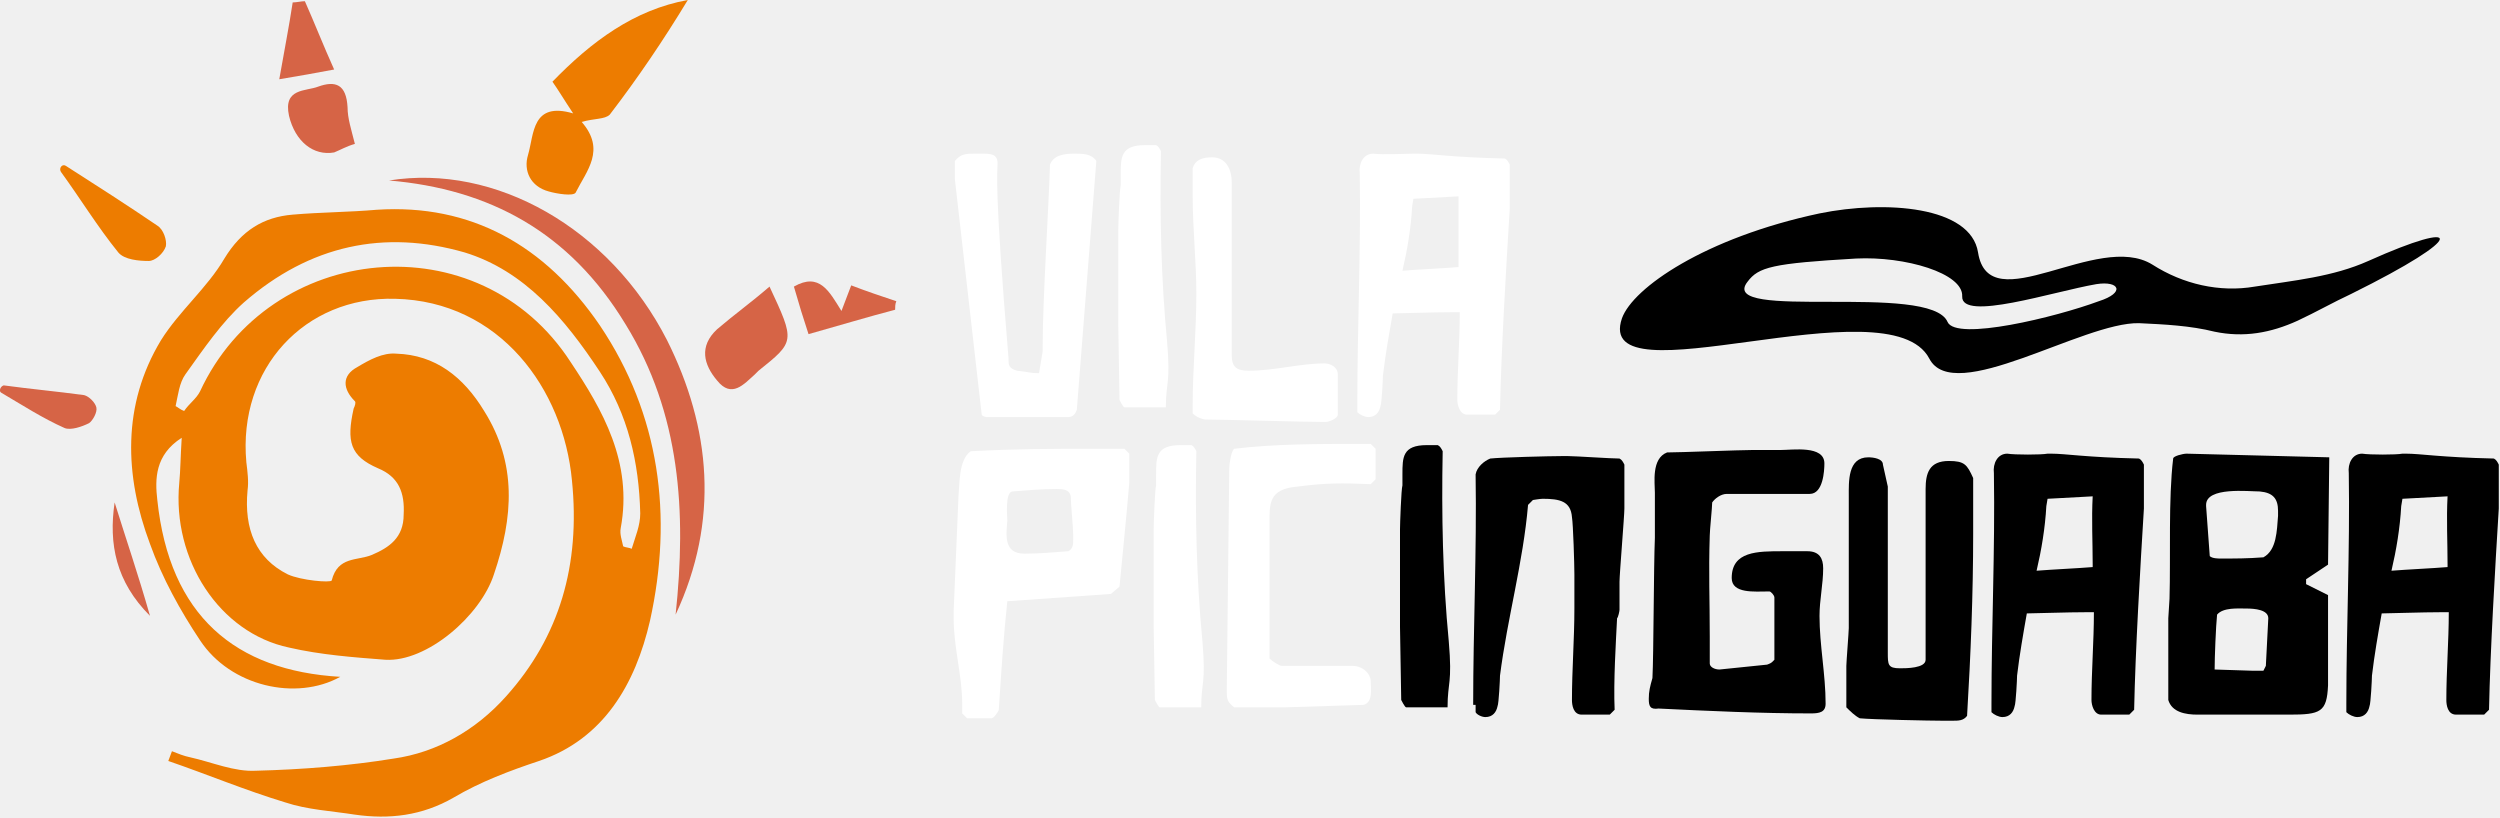
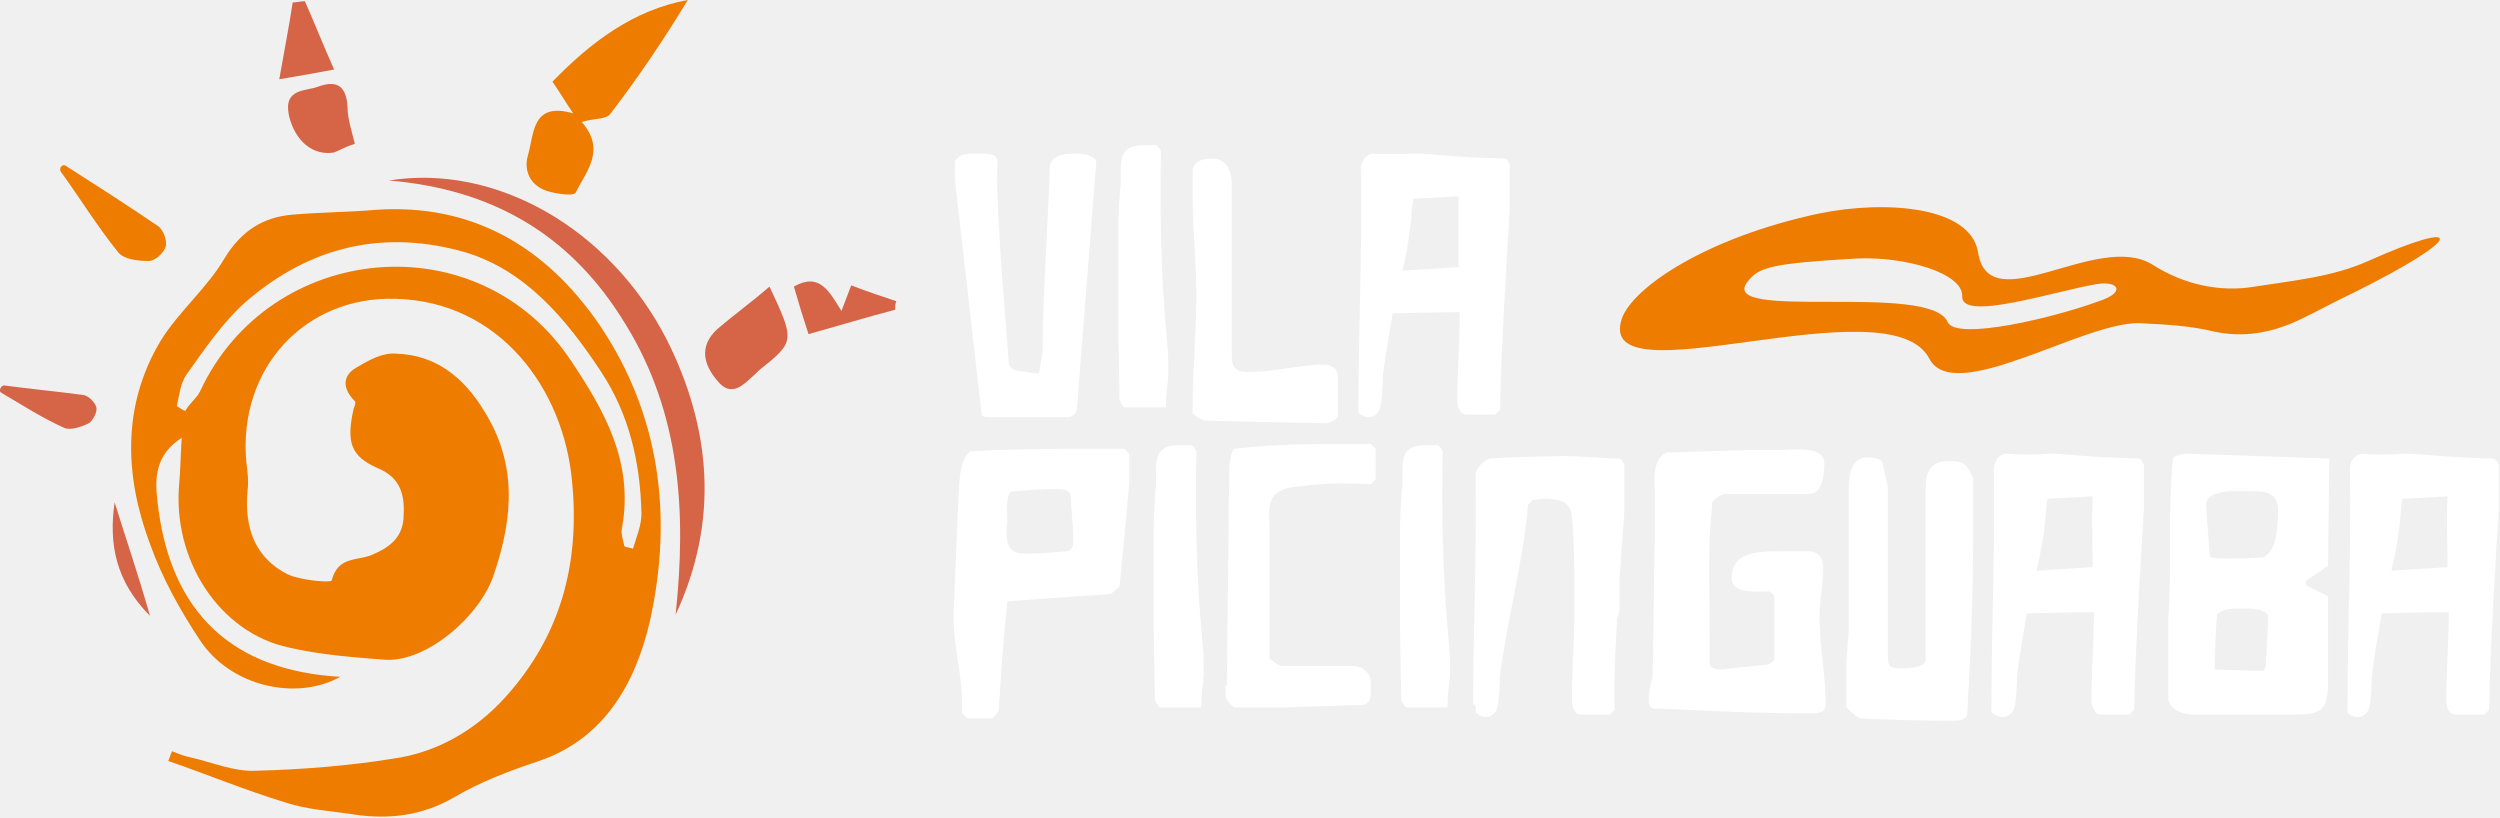
- <svg xmlns="http://www.w3.org/2000/svg" xmlns:xlink="http://www.w3.org/1999/xlink" version="1.1" x="0px" y="0px" viewBox="-857 -3 205 67" style="enable-background:new -857 -3 205 67;" xml:space="preserve">
-   <style type="text/css">
- 	.st0{clip-path:url(#SVGID_2_);}
- 	.st1{fill:#ED7C00;}
- 	.st2{fill:#D66446;}
- 	.st3{fill:#FFFFFF;}
- </style>
+ <svg xmlns="http://www.w3.org/2000/svg" xmlns:xlink="http://www.w3.org/1999/xlink" version="1.0" id="Camada_1" x="0px" y="0px" viewBox="-857 -9 205 67" enable-background="new -857 -9 205 67" xml:space="preserve">
  <g>
-     <g>
-       <defs>
-         <rect x="-857" y="-3" width="205" height="67" />
-       </defs>
-       <clipPath>
-         <use xlink:href="#SVGID_1_" style="overflow:visible;" />
-       </clipPath>
-       <g class="st0">
-         <path class="st1" d="M-840.6,49.5c-1.6-2.4-3.1-5.1-4.1-7.9c-2.1-5.6-2.3-11.4,0.9-16.7c1.5-2.4,3.8-4.3,5.2-6.7     c1.4-2.3,3.2-3.4,5.6-3.6c2.3-0.2,4.6-0.2,6.9-0.4c7.7-0.5,13.8,2.9,18.3,9.5c4.9,7.3,6,15.6,4.1,24.2c-1.2,5.2-3.8,9.7-9.1,11.5     c-2.4,0.8-4.8,1.7-7,3c-2.6,1.5-5.3,1.8-8.1,1.4c-1.9-0.3-3.9-0.4-5.7-1c-3.3-1-6.4-2.3-9.6-3.4c0.1-0.3,0.2-0.5,0.3-0.8     c0.5,0.2,1,0.4,1.5,0.5c1.8,0.4,3.6,1.2,5.4,1.1c3.8-0.1,7.6-0.4,11.3-1c3.5-0.5,6.7-2.3,9.2-5.1c4.4-4.9,6.1-10.8,5.4-17.7     c-0.7-7.5-5.9-14.7-14.5-14.9c-7.4-0.2-12.9,5.7-12.2,13.4c0.1,0.8,0.2,1.6,0.1,2.3c-0.3,3.2,0.7,5.6,3.3,6.9     c1.1,0.5,3.5,0.7,3.6,0.5c0.5-2,2.1-1.6,3.3-2.1c1.4-0.6,2.6-1.4,2.6-3.3c0.1-1.8-0.4-3.1-2.1-3.8c-2.3-1-2.6-2.2-2-4.9     c0.1-0.2,0.2-0.5,0.1-0.6c-1-1-1.1-2.1,0.2-2.8c1-0.6,2.1-1.2,3.2-1.1c3.2,0.1,5.5,1.9,7.2,4.7c2.7,4.3,2.4,8.7,0.8,13.4     c-1.1,3.4-5.5,7.2-8.9,7c-2.6-0.2-5.3-0.4-7.9-1c-5.7-1.2-9.6-7.2-9-13.5c0.1-1.1,0.1-2.1,0.2-3.7c-2.2,1.4-2.2,3.4-2,5.1     c1,9.5,6.4,14,15,14.5C-832.7,54.5-838.1,53.3-840.6,49.5z M-840.6,29.1c5.7-12.3,22.9-14,30.4-2.4c2.6,3.9,5.1,8.2,4.1,13.6     c-0.1,0.5,0.1,1,0.2,1.5c0.2,0.1,0.5,0.1,0.7,0.2c0.3-1,0.7-1.9,0.7-2.9c-0.1-4.2-1-8.1-3.3-11.6c-2.9-4.4-6.2-8.3-11.1-9.8     c-6.6-1.9-12.7-0.6-18.1,4.1c-1.8,1.6-3.3,3.8-4.8,5.9c-0.5,0.7-0.6,1.7-0.8,2.6c0.2,0.1,0.4,0.3,0.7,0.4     C-841.5,30.1-840.9,29.7-840.6,29.1z" />
-         <path class="st2" d="M-825.1,11.8c8.2,0.7,14.8,4.2,19.4,11.8c4.5,7.3,5,15.4,4.1,23.8c3.6-7.7,2.9-15.3-0.7-22.5     C-807,15.7-816.4,10.4-825.1,11.8z" />
-         <path class="st1" d="M-809.3,7c1-0.3,1.9-0.2,2.3-0.6c2.3-3,4.4-6.1,6.4-9.4c-4.4,0.8-7.9,3.4-11.1,6.7c0.5,0.7,0.9,1.4,1.7,2.6     c-3.4-1-3.2,1.7-3.7,3.4c-0.4,1.3,0.2,2.6,1.7,3c0.7,0.2,2,0.4,2.2,0.1C-808.9,11-807.3,9.3-809.3,7z" />
-         <path class="st2" d="M-793.9,20.5c-1.5,1.3-2.9,2.3-4.3,3.5c-1.5,1.4-1.1,2.9,0,4.2c1.2,1.5,2.2,0.3,3.1-0.5     c0.1-0.1,0.2-0.2,0.3-0.3C-791.8,25-791.8,25-793.9,20.5z" />
-         <path class="st1" d="M-852,11.1c1.6,2.2,3,4.5,4.7,6.6c0.5,0.6,1.7,0.7,2.5,0.7c0.5,0,1.2-0.6,1.4-1.2c0.1-0.5-0.2-1.4-0.7-1.7     c-2.5-1.7-5-3.3-7.5-4.9C-851.9,10.4-852.2,10.8-852,11.1z" />
-         <path class="st2" d="M-827.9,8.8c-0.3-1.2-0.6-2.1-0.6-3c-0.1-1.9-1-2.2-2.4-1.7c-1,0.4-2.9,0.1-2.4,2.4c0.5,2.1,2,3.3,3.7,3     C-829.1,9.3-828.6,9-827.9,8.8z" />
-         <path class="st2" d="M-783.5,21.7c-1.2-0.4-2.4-0.8-3.7-1.3c-0.3,0.8-0.5,1.3-0.8,2.1c-1-1.6-1.8-3.2-3.9-2     c0.4,1.4,0.8,2.7,1.2,3.9c2.5-0.7,4.8-1.4,7.1-2C-783.6,22.2-783.6,21.9-783.5,21.7z" />
-         <path class="st2" d="M-834.1,3.5c1.8-0.3,2.9-0.5,4.5-0.8c-0.9-2-1.6-3.8-2.4-5.6c-0.3,0-0.7,0.1-1,0.1     C-833.3-0.8-833.7,1.2-834.1,3.5z" />
-         <path class="st2" d="M-847.6,38.2c-0.5,3.4,0.1,6.5,2.9,9.3C-845.7,44-846.7,41.1-847.6,38.2z" />
-         <path class="st2" d="M-856.9,29.2c1.7,1,3.4,2.1,5.2,2.9c0.5,0.2,1.4-0.1,2-0.4c0.3-0.2,0.7-0.9,0.6-1.3c-0.1-0.4-0.6-0.9-1-1     c-2.2-0.3-4.4-0.5-6.6-0.8C-857,28.7-857.1,29.1-856.9,29.2z" />
-         <path class="st3" d="M-778.7,10.2c0.5-0.6,0.9-0.6,1.7-0.6h0.5c0.7,0,1.3,0,1.3,0.8c0,0.8-0.3,1.6,0.9,16v0.1     c0,0.4,0,0.7,0.7,0.9c1,0.1,1,0.2,1.8,0.2l0.3-1.8v-0.5c0-3.7,0.5-11.4,0.6-14.8c0.3-0.8,1.2-0.9,2-0.9c0.7,0,1.4,0,1.8,0.6     l-1.6,20.4c-0.1,0.3-0.3,0.6-0.7,0.6h-6.7c-0.1,0-0.4-0.1-0.4-0.2l-2.2-19.3L-778.7,10.2L-778.7,10.2z" />
-         <path class="st3" d="M-765.3,23.8c0-0.2,0-3,0-4.1c0-1,0-3.8,0-3.9c0-0.4,0.1-3.3,0.2-3.6v-0.9c0-1.4,0-2.4,2-2.4     c0.1,0,0.8,0,0.9,0c0.2,0.1,0.3,0.3,0.4,0.5c-0.1,5.2,0,10.4,0.5,15.6c0.3,3.5-0.1,3.3-0.1,5.4h-3.4c-0.1,0-0.4-0.6-0.4-0.6     L-765.3,23.8z" />
-         <path class="st3" d="M-759.2,30.9v-0.7c0-3,0.3-6,0.3-9.1c0-2.7-0.3-5.3-0.3-8c0-0.4,0-1.9,0-2.3c0.2-0.7,0.8-0.9,1.6-0.9     c1.2,0,1.6,1.1,1.6,2v14.2c0,1,0.4,1.3,1.4,1.3c2.1,0,4.2-0.6,6.2-0.6c0.5,0,1.1,0.3,1.1,0.9V31c0,0.3-0.7,0.6-1,0.6h-0.2     c-1.5,0-8.3-0.2-9.7-0.2C-758.7,31.3-759,31.1-759.2,30.9z" />
-         <path class="st3" d="M-741.1,9.6h0.3c1.2,0,2.8,0.3,7.2,0.4c0.2,0.1,0.3,0.3,0.4,0.5c0,0.2,0,1.5,0,1.8c0,0.4,0,1.7,0,1.8     c-0.3,4.9-0.7,11.6-0.8,16.5l-0.4,0.4h-2.3c-0.6,0-0.8-0.8-0.8-1.2c0-2.4,0.2-4.8,0.2-7.2h-0.5c-1.7,0-4.4,0.1-5,0.1     c-0.3,1.7-0.6,3.4-0.8,5.1c0,0.3-0.1,2.3-0.2,2.5c-0.1,0.5-0.4,0.9-1,0.9c-0.3,0-0.7-0.2-0.9-0.4v-0.7c0-6.3,0.3-12.6,0.2-18.9     c-0.1-0.8,0.3-1.6,1.1-1.6C-743.7,9.7-741.5,9.6-741.1,9.6z M-737.4,13.1l-3.7,0.2l-0.1,0.6c-0.1,1.8-0.4,3.6-0.8,5.3     c1.2-0.1,3.4-0.2,4.6-0.3v-0.2C-737.4,16.8-737.4,15-737.4,13.1z" />
-         <path class="st3" d="M-778.1,54.7c0-2.3-0.7-4.6-0.7-7v-0.6l0.4-9.5c0.1-0.9,0-2.9,1-3.6c3.9-0.2,6.5-0.2,10.2-0.2     c0.7,0,2.3,0,2.4,0l0.4,0.4c0,0.1,0,0.7,0,1s0,1.3,0,1.4c-0.2,2.5-0.8,8.4-0.8,8.5l-0.7,0.6l-8.5,0.6c-0.3,2.8-0.5,5.8-0.7,8.9     c0,0.1-0.4,0.7-0.6,0.7h-2l-0.4-0.4C-778.1,55.1-778.1,54.9-778.1,54.7z M-773,42.4c1.2,0,2.3-0.1,3.6-0.2     c0.4-0.2,0.4-0.6,0.4-0.9v-0.5c0-0.5-0.2-2.6-0.2-3.1c-0.1-0.6-0.7-0.6-1.2-0.6c-1.2,0-2.3,0.1-3.6,0.2c-0.6,0.1-0.4,2.1-0.4,2.4     C-774.5,40.9-774.7,42.4-773,42.4z" />
-         <path class="st3" d="M-762.4,48.4c0-0.2,0-3,0-4.1c0-1,0-3.8,0-3.9c0-0.4,0.1-3.3,0.2-3.6v-0.9c0-1.4,0-2.4,2-2.4     c0.1,0,0.8,0,0.9,0c0.2,0.1,0.3,0.3,0.4,0.5c-0.1,5.2,0,10.4,0.5,15.6c0.3,3.5-0.1,3.3-0.1,5.4h-3.4c-0.1,0-0.4-0.6-0.4-0.6     L-762.4,48.4z" />
-         <path class="st3" d="M-756.4,53.2l0.2-17.8c0-0.2,0.1-1.3,0.4-1.6c3.3-0.4,6.9-0.4,10.3-0.4c0.3,0,0.9,0,0.9,0l0.4,0.4v2.5     l-0.4,0.4c-2.4-0.1-3.7-0.1-6,0.2c-2.4,0.2-2.3,1.4-2.3,3.1v11c0.2,0.2,0.8,0.6,1,0.6h5.8c0.8,0,1.5,0.6,1.5,1.3     c0,0.6,0.2,1.7-0.6,1.9l-6.4,0.2h-4.2c-0.5-0.4-0.6-0.6-0.6-1.2V53.2L-756.4,53.2z" />
-         <path d="M-742.2,48.4c0-0.2,0-3,0-4.1c0-1,0-3.8,0-3.9c0-0.4,0.1-3.3,0.2-3.6v-0.9c0-1.4,0-2.4,2-2.4     c0.1,0,0.8,0,0.9,0c0.2,0.1,0.3,0.3,0.4,0.5c-0.1,5.2,0,10.4,0.5,15.6c0.3,3.5-0.1,3.3-0.1,5.4h-3.4c-0.1,0-0.4-0.6-0.4-0.6     L-742.2,48.4z" />
-         <path d="M-736.2,54.8c0-6.3,0.3-12.6,0.2-18.9c0.1-0.6,0.7-1.1,1.2-1.3c0.9-0.1,4.9-0.2,5.8-0.2h0.6     c0.6,0,3.5,0.2,4.2,0.2c0.2,0.1,0.3,0.3,0.4,0.5c0,0.2,0,1.5,0,1.8c0,0.4,0,1.7,0,1.8c0,0.6-0.4,5.4-0.4,6c0,0.2,0,2.1,0,2.3     c0,0.1-0.1,0.6-0.2,0.7c-0.1,2-0.3,5.2-0.2,7.5l-0.4,0.4h-2.3c-0.7,0-0.8-0.8-0.8-1.2c0-2.5,0.2-5,0.2-7.5c0-0.7,0-2.6,0-2.8     c0-0.8-0.1-4.1-0.2-4.7c-0.1-1.3-1-1.5-2.4-1.5c-0.2,0-0.8,0.1-0.8,0.1l-0.4,0.4c-0.4,4.7-1.7,9.3-2.3,14c0,0.3-0.1,2.3-0.2,2.5     c-0.1,0.5-0.4,0.9-1,0.9c-0.3,0-0.7-0.2-0.8-0.4v-0.6H-736.2z" />
-         <path d="M-721.8,54.3c0-0.6,0.1-1,0.3-1.7c0.1-1.9,0.1-9.1,0.2-11.5v-0.2c0-0.4,0-3.1,0-3.5c0-0.8-0.3-2.8,1-3.3     c1,0,6-0.2,7-0.2c0.1,0,1.7,0,2.3,0c1,0,3.6-0.4,3.6,1.1c0,0.6-0.1,2.5-1.2,2.5h-6.8c-0.5,0-1,0.4-1.2,0.7c0,0.4-0.2,2.3-0.2,2.7     c-0.1,3.2,0,5.1,0,8.3v2.2c0,0.3,0.4,0.5,0.8,0.5l3.9-0.4c0,0,0.3-0.1,0.4-0.2l0.2-0.2V46c0-0.2-0.3-0.5-0.4-0.5h-0.1     c-1.1,0-3,0.2-3-1.1c0-2.2,2.1-2.2,4.2-2.2h0.7c0.3,0,0.5,0,0.7,0h0.6c1,0,1.3,0.6,1.3,1.4c0,1.3-0.3,2.6-0.3,3.9     c0,2.4,0.5,4.8,0.5,7.2c0,0.7-0.5,0.8-1.2,0.8c-4.1,0-8.4-0.2-12.5-0.4C-721.7,55.2-721.8,54.9-721.8,54.3z" />
-         <path d="M-705.6,55c0-0.3,0-1.5,0-1.7c0-0.5,0-1.7,0-1.7c0-0.3,0.2-2.8,0.2-3.1c0-1,0-9.3,0-10.3v-0.5     c0-1.2-0.1-3.2,1.6-3.2c0.4,0,1.2,0.1,1.2,0.6l0.4,1.8v13.6c0,1,0,1.3,1,1.3c0.5,0,2.1,0,2.1-0.7v-14c0-1.3,0.3-2.3,1.9-2.3     c1.3,0,1.5,0.3,2,1.4c0,0.7,0,3.9,0,4.6c0,4.9-0.2,9.9-0.5,14.9c-0.3,0.4-0.7,0.4-1.2,0.4h-0.8c-1,0-5.8-0.1-6.8-0.2     C-704.9,55.7-705.3,55.3-705.6,55z" />
-         <path d="M-689.1,34.2h0.3c1.2,0,2.8,0.3,7.2,0.4c0.2,0.1,0.3,0.3,0.4,0.5c0,0.2,0,1.5,0,1.8c0,0.4,0,1.7,0,1.8     c-0.3,4.9-0.7,11.6-0.8,16.5l-0.4,0.4h-2.3c-0.6,0-0.8-0.8-0.8-1.2c0-2.4,0.2-4.8,0.2-7.2h-0.5c-1.7,0-4.4,0.1-5,0.1     c-0.3,1.7-0.6,3.4-0.8,5.1c0,0.3-0.1,2.3-0.2,2.5c-0.1,0.5-0.4,0.9-1,0.9c-0.3,0-0.7-0.2-0.9-0.4v-0.7c0-6.3,0.3-12.6,0.2-18.9     c-0.1-0.8,0.3-1.6,1.1-1.6C-691.8,34.3-689.6,34.3-689.1,34.2z M-685.4,37.7l-3.7,0.2l-0.1,0.6c-0.1,1.8-0.4,3.6-0.8,5.3     c1.2-0.1,3.4-0.2,4.6-0.3v-0.2C-685.4,41.4-685.5,39.6-685.4,37.7z" />
-         <path d="M-666.1,53.2c-0.1,2.2-0.6,2.4-3.2,2.4c-0.5,0-5.2,0-6.6,0h-0.9c-1,0-2.1-0.2-2.4-1.2v-6.7l0.1-1.6     c0.1-3.5-0.1-8.2,0.3-11.5c0-0.2,0.8-0.4,1.1-0.4l11.7,0.3l-0.1,8.8l-1.8,1.2v0.4l1.8,0.9V53.2z M-670.2,38.9     c0-1-0.4-1.5-1.5-1.6c-0.9,0-4.4-0.4-4.4,1.1v0.1c0.1,1.3,0.3,4.1,0.3,4.1c0.2,0.2,0.7,0.2,0.9,0.2c1.2,0,2.2,0,3.5-0.1     c1.1-0.6,1.1-2.2,1.2-3.4V38.9z M-671,47.7c0-0.7-1.1-0.8-1.8-0.8s-1.9-0.1-2.4,0.5c-0.1,1-0.2,3.5-0.2,4.5l3.1,0.1     c0.3,0,0.9,0,0.9,0l0.2-0.4L-671,47.7z" />
-         <path d="M-660,34.2h0.3c1.2,0,2.8,0.3,7.2,0.4c0.2,0.1,0.3,0.3,0.4,0.5c0,0.2,0,1.5,0,1.8c0,0.4,0,1.7,0,1.8     c-0.3,4.9-0.7,11.6-0.8,16.5l-0.4,0.4h-2.3c-0.7,0-0.8-0.8-0.8-1.2c0-2.4,0.2-4.8,0.2-7.2h-0.5c-1.7,0-4.4,0.1-5,0.1     c-0.3,1.7-0.6,3.4-0.8,5.1c0,0.3-0.1,2.3-0.2,2.5c-0.1,0.5-0.4,0.9-1,0.9c-0.3,0-0.7-0.2-0.9-0.4v-0.7c0-6.3,0.3-12.6,0.2-18.9     c-0.1-0.8,0.3-1.6,1.1-1.6C-662.7,34.3-660.5,34.3-660,34.2z M-656.3,37.7l-3.7,0.2l-0.1,0.6c-0.1,1.8-0.4,3.6-0.8,5.3     c1.2-0.1,3.4-0.2,4.6-0.3v-0.2C-656.3,41.4-656.4,39.6-656.3,37.7z" />
-         <path d="M-662.8,18.4c-2.9,1.3-6.1,1.6-9.3,2.1c-2.9,0.5-5.9-0.2-8.4-1.8c-4.5-2.8-13.4,4.7-14.3-1     c-0.6-3.8-7.6-4.3-13-3.2c-9.4,2-15.3,6.1-16.2,8.6c-2.4,7,21.9-3,25.2,3.3c2,3.9,12.6-3,17.2-2.9c2.1,0.1,4.2,0.2,6.2,0.7     c2.4,0.5,4.6,0.1,6.8-0.9c1.5-0.7,2.9-1.5,4.4-2.2C-654.5,16.3-655,14.9-662.8,18.4z M-697.3,23.4c-1.4-3.3-19,0-16.4-3.3     c0.9-1.2,2-1.5,8.9-1.9c4-0.2,8.8,1.2,8.7,3.1c-0.1,2.1,7.5-0.4,11-1c1.9-0.3,2.4,0.7,0.2,1.4C-688.4,23-696.6,25-697.3,23.4z" />
-       </g>
+     <defs>
+       <rect id="SVGID_1_" x="-857" y="-9" width="205" height="67" />
+     </defs>
+     <clipPath id="SVGID_2_">
+       <use xlink:href="#SVGID_1_" overflow="visible" />
+     </clipPath>
+     <g clip-path="url(#SVGID_2_)">
+       <path fill="#ED7C00" d="M-840.6,43.5c-1.6-2.4-3.1-5.1-4.1-7.9c-2.1-5.6-2.3-11.4,0.9-16.7c1.5-2.4,3.8-4.3,5.2-6.7    c1.4-2.3,3.2-3.4,5.6-3.6c2.3-0.2,4.6-0.2,6.9-0.4c7.7-0.5,13.8,2.9,18.3,9.5c4.9,7.3,6,15.6,4.1,24.2c-1.2,5.2-3.8,9.7-9.1,11.5    c-2.4,0.8-4.8,1.7-7,3c-2.6,1.5-5.3,1.8-8.1,1.4c-1.9-0.3-3.9-0.4-5.7-1c-3.3-1-6.4-2.3-9.6-3.4c0.1-0.3,0.2-0.5,0.3-0.8    c0.5,0.2,1,0.4,1.5,0.5c1.8,0.4,3.6,1.2,5.4,1.1c3.8-0.1,7.6-0.4,11.3-1c3.5-0.5,6.7-2.3,9.2-5.1c4.4-4.9,6.1-10.8,5.4-17.7    c-0.7-7.5-5.9-14.7-14.5-14.9c-7.4-0.2-12.9,5.7-12.2,13.4c0.1,0.8,0.2,1.6,0.1,2.3c-0.3,3.2,0.7,5.6,3.3,6.9    c1.1,0.5,3.5,0.7,3.6,0.5c0.5-2,2.1-1.6,3.3-2.1c1.4-0.6,2.6-1.4,2.6-3.3c0.1-1.8-0.4-3.1-2.1-3.8c-2.3-1-2.6-2.2-2-4.9    c0.1-0.2,0.2-0.5,0.1-0.6c-1-1-1.1-2.1,0.2-2.8c1-0.6,2.1-1.2,3.2-1.1c3.2,0.1,5.5,1.9,7.2,4.7c2.7,4.3,2.4,8.7,0.8,13.4    c-1.1,3.4-5.5,7.2-8.9,7c-2.6-0.2-5.3-0.4-7.9-1c-5.7-1.2-9.6-7.2-9-13.5c0.1-1.1,0.1-2.1,0.2-3.7c-2.2,1.4-2.2,3.4-2,5.1    c1,9.5,6.4,14,15,14.5C-832.7,48.5-838.1,47.3-840.6,43.5z M-840.6,23.1c5.7-12.3,22.9-14,30.5-2.4c2.6,3.9,5.1,8.2,4.1,13.6    c-0.1,0.5,0.1,1,0.2,1.5c0.2,0.1,0.5,0.1,0.7,0.2c0.3-1,0.7-1.9,0.7-2.9c-0.1-4.2-1-8.1-3.3-11.6c-2.9-4.4-6.2-8.3-11.1-9.8    c-6.6-1.9-12.7-0.6-18.1,4.1c-1.8,1.6-3.3,3.8-4.8,5.9c-0.5,0.7-0.6,1.7-0.8,2.6c0.2,0.1,0.4,0.3,0.7,0.4    C-841.5,24.1-840.9,23.7-840.6,23.1z" />
+       <path fill="#D66446" d="M-825.1,5.8c8.2,0.7,14.8,4.2,19.4,11.8c4.5,7.3,5,15.4,4.1,23.8c3.6-7.7,2.9-15.3-0.7-22.5    C-807,9.7-816.4,4.4-825.1,5.8z" />
+       <path fill="#ED7C00" d="M-809.3,1c1-0.3,1.9-0.2,2.3-0.6c2.3-3,4.4-6.1,6.4-9.4c-4.4,0.8-7.9,3.4-11.1,6.7    c0.5,0.7,0.9,1.4,1.7,2.6c-3.4-1-3.2,1.7-3.7,3.4c-0.4,1.3,0.2,2.6,1.7,3c0.7,0.2,2,0.4,2.2,0.1C-808.9,5-807.3,3.3-809.3,1z" />
+       <path fill="#D66446" d="M-793.9,14.5c-1.5,1.3-2.9,2.3-4.3,3.5c-1.5,1.4-1.1,2.9,0,4.2c1.2,1.5,2.2,0.3,3.1-0.5    c0.1-0.1,0.2-0.2,0.3-0.3C-791.8,19-791.8,19-793.9,14.5z" />
+       <path fill="#ED7C00" d="M-852,5.1c1.6,2.2,3,4.5,4.7,6.6c0.5,0.6,1.7,0.7,2.5,0.7c0.5,0,1.2-0.6,1.4-1.2c0.1-0.5-0.2-1.4-0.7-1.7    c-2.5-1.7-5-3.3-7.5-4.9C-851.9,4.4-852.2,4.8-852,5.1z" />
+       <path fill="#D66446" d="M-827.9,2.8c-0.3-1.2-0.6-2.1-0.6-3c-0.1-1.9-1-2.2-2.4-1.7c-1,0.4-2.9,0.1-2.4,2.4c0.5,2.1,2,3.3,3.7,3    C-829.1,3.3-828.6,3-827.9,2.8z" />
+       <path fill="#D66446" d="M-783.5,15.7c-1.2-0.4-2.4-0.8-3.7-1.3c-0.3,0.8-0.5,1.3-0.8,2.1c-1-1.6-1.8-3.2-3.9-2    c0.4,1.4,0.8,2.7,1.2,3.9c2.5-0.7,4.8-1.4,7.1-2C-783.6,16.2-783.6,15.9-783.5,15.7z" />
+       <path fill="#D66446" d="M-834.1-2.5c1.8-0.3,2.9-0.5,4.5-0.8c-0.9-2-1.6-3.8-2.4-5.6c-0.3,0-0.7,0.1-1,0.1    C-833.3-6.8-833.7-4.8-834.1-2.5z" />
+       <path fill="#D66446" d="M-847.6,32.2c-0.5,3.4,0.1,6.5,2.9,9.3C-845.7,38-846.7,35.1-847.6,32.2z" />
+       <path fill="#D66446" d="M-856.9,23.2c1.7,1,3.4,2.1,5.2,2.9c0.5,0.2,1.4-0.1,2-0.4c0.3-0.2,0.7-0.9,0.6-1.3c-0.1-0.4-0.6-0.9-1-1    c-2.2-0.3-4.4-0.5-6.6-0.8C-857,22.7-857.1,23.1-856.9,23.2z" />
+       <path fill="#FFFFFF" d="M-778.7,4.2c0.5-0.6,0.9-0.6,1.7-0.6h0.5c0.7,0,1.3,0,1.3,0.8c0,0.8-0.3,1.6,0.9,16v0.1    c0,0.4,0,0.7,0.7,0.9c1,0.1,1,0.2,1.8,0.2l0.3-1.8v-0.5c0-3.7,0.5-11.4,0.6-14.8c0.3-0.8,1.2-0.9,2-0.9c0.7,0,1.4,0,1.8,0.6    l-1.6,20.4c-0.1,0.3-0.3,0.6-0.7,0.6h-6.7c-0.1,0-0.4-0.1-0.4-0.2l-2.2-19.3V4.2z" />
+       <path fill="#FFFFFF" d="M-765.3,17.8c0-0.2,0-3,0-4.1c0-1,0-3.8,0-3.9c0-0.4,0.1-3.3,0.2-3.6V5.3c0-1.4,0-2.4,2-2.4    c0.1,0,0.8,0,0.9,0c0.2,0.1,0.3,0.3,0.4,0.5c-0.1,5.2,0,10.4,0.5,15.6c0.3,3.5-0.1,3.3-0.1,5.4h-3.4c-0.1,0-0.4-0.6-0.4-0.6    L-765.3,17.8z" />
+       <path fill="#FFFFFF" d="M-759.2,24.9v-0.6c0-3,0.3-6,0.3-9.1c0-2.7-0.3-5.3-0.3-8c0-0.4,0-1.9,0-2.3c0.2-0.7,0.8-0.9,1.6-0.9    c1.2,0,1.6,1.1,1.6,2v14.2c0,1,0.4,1.3,1.4,1.3c2.1,0,4.2-0.6,6.2-0.6c0.5,0,1.1,0.3,1.1,0.9v3.3c0,0.3-0.7,0.6-1,0.6h-0.2    c-1.5,0-8.3-0.2-9.7-0.2C-758.7,25.3-759,25.1-759.2,24.9z" />
+       <path fill="#FFFFFF" d="M-741.1,3.6h0.3c1.2,0,2.8,0.3,7.2,0.4c0.2,0.1,0.3,0.3,0.4,0.5c0,0.2,0,1.5,0,1.8c0,0.4,0,1.7,0,1.8    c-0.3,4.9-0.7,11.6-0.8,16.5l-0.4,0.4h-2.3c-0.7,0-0.8-0.8-0.8-1.2c0-2.4,0.2-4.8,0.2-7.2h-0.5c-1.7,0-4.4,0.1-5,0.1    c-0.3,1.7-0.6,3.4-0.8,5.1c0,0.3-0.1,2.3-0.2,2.5c-0.1,0.5-0.4,0.9-1,0.9c-0.3,0-0.7-0.2-0.8-0.4v-0.7c0-6.3,0.3-12.6,0.2-18.9    c-0.1-0.8,0.3-1.6,1.1-1.6C-743.7,3.7-741.5,3.6-741.1,3.6z M-737.4,7.1l-3.7,0.2l-0.1,0.6c-0.1,1.8-0.4,3.6-0.8,5.3    c1.2-0.1,3.4-0.2,4.6-0.3v-0.2C-737.4,10.8-737.4,9-737.4,7.1z" />
+       <path fill="#FFFFFF" d="M-778.1,48.7c0-2.3-0.7-4.6-0.7-7v-0.6l0.4-9.5c0.1-0.9,0-2.9,1-3.6c3.9-0.2,6.5-0.2,10.2-0.2    c0.7,0,2.3,0,2.4,0l0.4,0.4c0,0.1,0,0.7,0,1c0,0.3,0,1.3,0,1.4c-0.2,2.5-0.8,8.4-0.8,8.5l-0.7,0.6l-8.5,0.6    c-0.3,2.8-0.5,5.8-0.7,8.9c0,0.1-0.4,0.7-0.6,0.7h-2l-0.4-0.4C-778.1,49.1-778.1,48.9-778.1,48.7z M-773,36.4    c1.2,0,2.3-0.1,3.6-0.2c0.4-0.2,0.4-0.6,0.4-0.9v-0.5c0-0.5-0.2-2.6-0.2-3.1c-0.1-0.6-0.7-0.6-1.2-0.6c-1.2,0-2.3,0.1-3.6,0.2    c-0.6,0.1-0.4,2.1-0.4,2.4C-774.5,34.9-774.7,36.4-773,36.4z" />
+       <path fill="#FFFFFF" d="M-762.4,42.4c0-0.2,0-3,0-4.1c0-1,0-3.8,0-3.9c0-0.4,0.1-3.3,0.2-3.6v-0.9c0-1.4,0-2.4,2-2.4    c0.1,0,0.8,0,0.9,0c0.2,0.1,0.3,0.3,0.4,0.5c-0.1,5.2,0,10.4,0.5,15.6c0.3,3.5-0.1,3.3-0.1,5.4h-3.4c-0.1,0-0.4-0.6-0.4-0.6    L-762.4,42.4z" />
+       <path fill="#FFFFFF" d="M-756.4,47.2l0.2-17.8c0-0.2,0.1-1.3,0.4-1.6c3.3-0.4,6.9-0.4,10.3-0.4c0.3,0,0.9,0,0.9,0l0.4,0.4v2.5    l-0.4,0.4c-2.4-0.1-3.7-0.1-6,0.2c-2.4,0.2-2.4,1.4-2.3,3.1V45c0.2,0.2,0.8,0.6,1,0.6h5.8c0.8,0,1.5,0.6,1.5,1.3    c0,0.6,0.2,1.7-0.6,1.9l-6.4,0.2h-4.2c-0.5-0.4-0.7-0.6-0.7-1.2V47.2z" />
+       <path fill="#FFFFFF" d="M-742.2,42.4c0-0.2,0-3,0-4.1c0-1,0-3.8,0-3.9c0-0.4,0.1-3.3,0.2-3.6v-0.9c0-1.4,0-2.4,2-2.4    c0.1,0,0.8,0,0.9,0c0.2,0.1,0.3,0.3,0.4,0.5c-0.1,5.2,0,10.4,0.5,15.6c0.3,3.5-0.1,3.3-0.1,5.4h-3.4c-0.1,0-0.4-0.6-0.4-0.6    L-742.2,42.4z" />
+       <path fill="#FFFFFF" d="M-736.2,48.8c0-6.3,0.3-12.6,0.2-18.9c0.1-0.6,0.6-1.1,1.2-1.3c0.9-0.1,4.9-0.2,5.8-0.2h0.6    c0.6,0,3.5,0.2,4.2,0.2c0.2,0.1,0.3,0.3,0.4,0.5c0,0.2,0,1.5,0,1.8c0,0.4,0,1.7,0,1.8c0,0.6-0.4,5.4-0.4,6c0,0.2,0,2.1,0,2.3    c0,0.1-0.1,0.6-0.2,0.7c-0.1,2-0.3,5.2-0.2,7.5l-0.4,0.4h-2.3c-0.7,0-0.8-0.8-0.8-1.2c0-2.5,0.2-5,0.2-7.5c0-0.7,0-2.6,0-2.8    c0-0.8-0.1-4.1-0.2-4.7c-0.1-1.3-1-1.5-2.4-1.5c-0.2,0-0.8,0.1-0.8,0.1l-0.4,0.4c-0.4,4.7-1.7,9.3-2.3,14c0,0.3-0.1,2.3-0.2,2.5    c-0.1,0.5-0.4,0.9-1,0.9c-0.3,0-0.6-0.2-0.8-0.4V48.8z" />
+       <path fill="#FFFFFF" d="M-721.8,48.3c0-0.6,0.1-1,0.3-1.7c0.1-1.9,0.1-9.1,0.2-11.5v-0.2c0-0.4,0-3.1,0-3.5c0-0.8-0.3-2.8,1-3.3    c1,0,6-0.2,7-0.2c0.1,0,1.7,0,2.3,0c1,0,3.6-0.4,3.6,1.1c0,0.6-0.1,2.5-1.2,2.5h-6.8c-0.5,0-1,0.4-1.2,0.7c0,0.4-0.2,2.3-0.2,2.7    c-0.1,3.2,0,5.1,0,8.3v2.2c0,0.3,0.4,0.5,0.8,0.5l3.9-0.4c0,0,0.3-0.1,0.4-0.2l0.2-0.2v-5.1c0-0.2-0.3-0.5-0.4-0.5h-0.1    c-1.1,0-3,0.2-3-1.1c0-2.2,2.2-2.2,4.2-2.2h0.7c0.3,0,0.5,0,0.7,0h0.6c1,0,1.3,0.6,1.3,1.4c0,1.3-0.3,2.6-0.3,3.9    c0,2.4,0.5,4.8,0.5,7.2c0,0.7-0.5,0.8-1.2,0.8c-4.1,0-8.4-0.2-12.5-0.4C-721.7,49.2-721.8,48.9-721.8,48.3z" />
+       <path fill="#FFFFFF" d="M-705.6,49c0-0.3,0-1.5,0-1.7c0-0.5,0-1.7,0-1.7c0-0.3,0.2-2.8,0.2-3.1c0-1,0-9.3,0-10.3v-0.5    c0-1.2-0.1-3.2,1.6-3.2c0.4,0,1.2,0.1,1.2,0.6l0.4,1.8v13.6c0,1,0,1.3,1,1.3c0.5,0,2.1,0,2.1-0.7v-14c0-1.3,0.3-2.3,1.9-2.3    c1.3,0,1.5,0.3,2,1.4c0,0.7,0,3.9,0,4.6c0,4.9-0.2,9.9-0.5,14.9c-0.3,0.4-0.7,0.4-1.2,0.4h-0.8c-1,0-5.8-0.1-6.8-0.2    C-704.9,49.7-705.3,49.3-705.6,49z" />
+       <path fill="#FFFFFF" d="M-689.1,28.2h0.3c1.2,0,2.8,0.3,7.2,0.4c0.2,0.1,0.3,0.3,0.4,0.5c0,0.2,0,1.5,0,1.8c0,0.4,0,1.7,0,1.8    c-0.3,4.9-0.7,11.6-0.8,16.5l-0.4,0.4h-2.3c-0.6,0-0.8-0.8-0.8-1.2c0-2.4,0.2-4.8,0.2-7.2h-0.5c-1.7,0-4.4,0.1-5,0.1    c-0.3,1.7-0.6,3.4-0.8,5.1c0,0.3-0.1,2.3-0.2,2.5c-0.1,0.5-0.4,0.9-1,0.9c-0.3,0-0.7-0.2-0.9-0.4v-0.7c0-6.3,0.3-12.6,0.2-18.9    c-0.1-0.8,0.3-1.6,1.1-1.6C-691.8,28.3-689.6,28.3-689.1,28.2z M-685.4,31.7l-3.7,0.2l-0.1,0.6c-0.1,1.8-0.4,3.6-0.8,5.3    c1.2-0.1,3.4-0.2,4.6-0.3v-0.2C-685.4,35.4-685.5,33.6-685.4,31.7z" />
+       <path fill="#FFFFFF" d="M-666.1,47.2c-0.1,2.2-0.6,2.4-3.2,2.4c-0.5,0-5.2,0-6.6,0l-0.9,0c-1,0-2.1-0.2-2.4-1.2l0-6.7l0.1-1.6    c0.1-3.5-0.1-8.2,0.3-11.5c0-0.2,0.8-0.4,1.1-0.4l11.7,0.4l-0.1,8.8l-1.8,1.2v0.4l1.8,0.9L-666.1,47.2z M-670.2,32.9    c0-1-0.4-1.5-1.5-1.6c-0.9,0-4.4-0.4-4.4,1.1v0.1c0.1,1.3,0.3,4.1,0.3,4.1c0.2,0.2,0.7,0.2,0.9,0.2c1.2,0,2.2,0,3.5-0.1    c1.1-0.6,1.1-2.2,1.2-3.4L-670.2,32.9z M-671,41.7c0-0.7-1.1-0.8-1.8-0.8c-0.7,0-1.9-0.1-2.4,0.5c-0.1,1-0.2,3.5-0.2,4.5l3.1,0.1    c0.3,0,0.9,0,0.9,0l0.2-0.4L-671,41.7z" />
+       <path fill="#FFFFFF" d="M-660,28.2h0.3c1.2,0,2.8,0.3,7.2,0.4c0.2,0.1,0.3,0.3,0.4,0.5c0,0.2,0,1.5,0,1.8c0,0.4,0,1.7,0,1.8    c-0.3,4.9-0.7,11.6-0.8,16.5l-0.4,0.4h-2.3c-0.7,0-0.8-0.8-0.8-1.2c0-2.4,0.2-4.8,0.2-7.2h-0.5c-1.7,0-4.4,0.1-5,0.1    c-0.3,1.7-0.6,3.4-0.8,5.1c0,0.3-0.1,2.3-0.2,2.5c-0.1,0.5-0.4,0.9-1,0.9c-0.3,0-0.7-0.2-0.8-0.4v-0.7c0-6.3,0.3-12.6,0.2-18.9    c-0.1-0.8,0.3-1.6,1.1-1.6C-662.7,28.3-660.5,28.3-660,28.2z M-656.3,31.7l-3.7,0.2l-0.1,0.6c-0.1,1.8-0.4,3.6-0.8,5.3    c1.2-0.1,3.4-0.2,4.6-0.3v-0.2C-656.3,35.4-656.4,33.6-656.3,31.7z" />
+       <path fill="#ED7C00" d="M-662.8,12.4c-2.9,1.3-6.1,1.6-9.3,2.1c-2.9,0.5-5.9-0.2-8.4-1.8c-4.5-2.8-13.4,4.7-14.3-1    c-0.6-3.8-7.6-4.3-13-3.2c-9.4,2-15.3,6.1-16.2,8.6c-2.4,7,21.9-3,25.2,3.3c2,3.9,12.6-3,17.2-2.9c2.1,0.1,4.2,0.2,6.2,0.7    c2.4,0.5,4.6,0.1,6.8-0.9c1.5-0.7,2.9-1.5,4.4-2.2C-654.5,10.3-655,8.9-662.8,12.4z M-697.3,17.4c-1.4-3.3-19,0-16.4-3.3    c0.9-1.2,2-1.5,8.9-1.9c4-0.2,8.8,1.2,8.7,3.1c-0.1,2.1,7.5-0.4,11-1c1.9-0.3,2.4,0.7,0.2,1.4C-688.4,17-696.6,19-697.3,17.4z" />
    </g>
  </g>
</svg>
